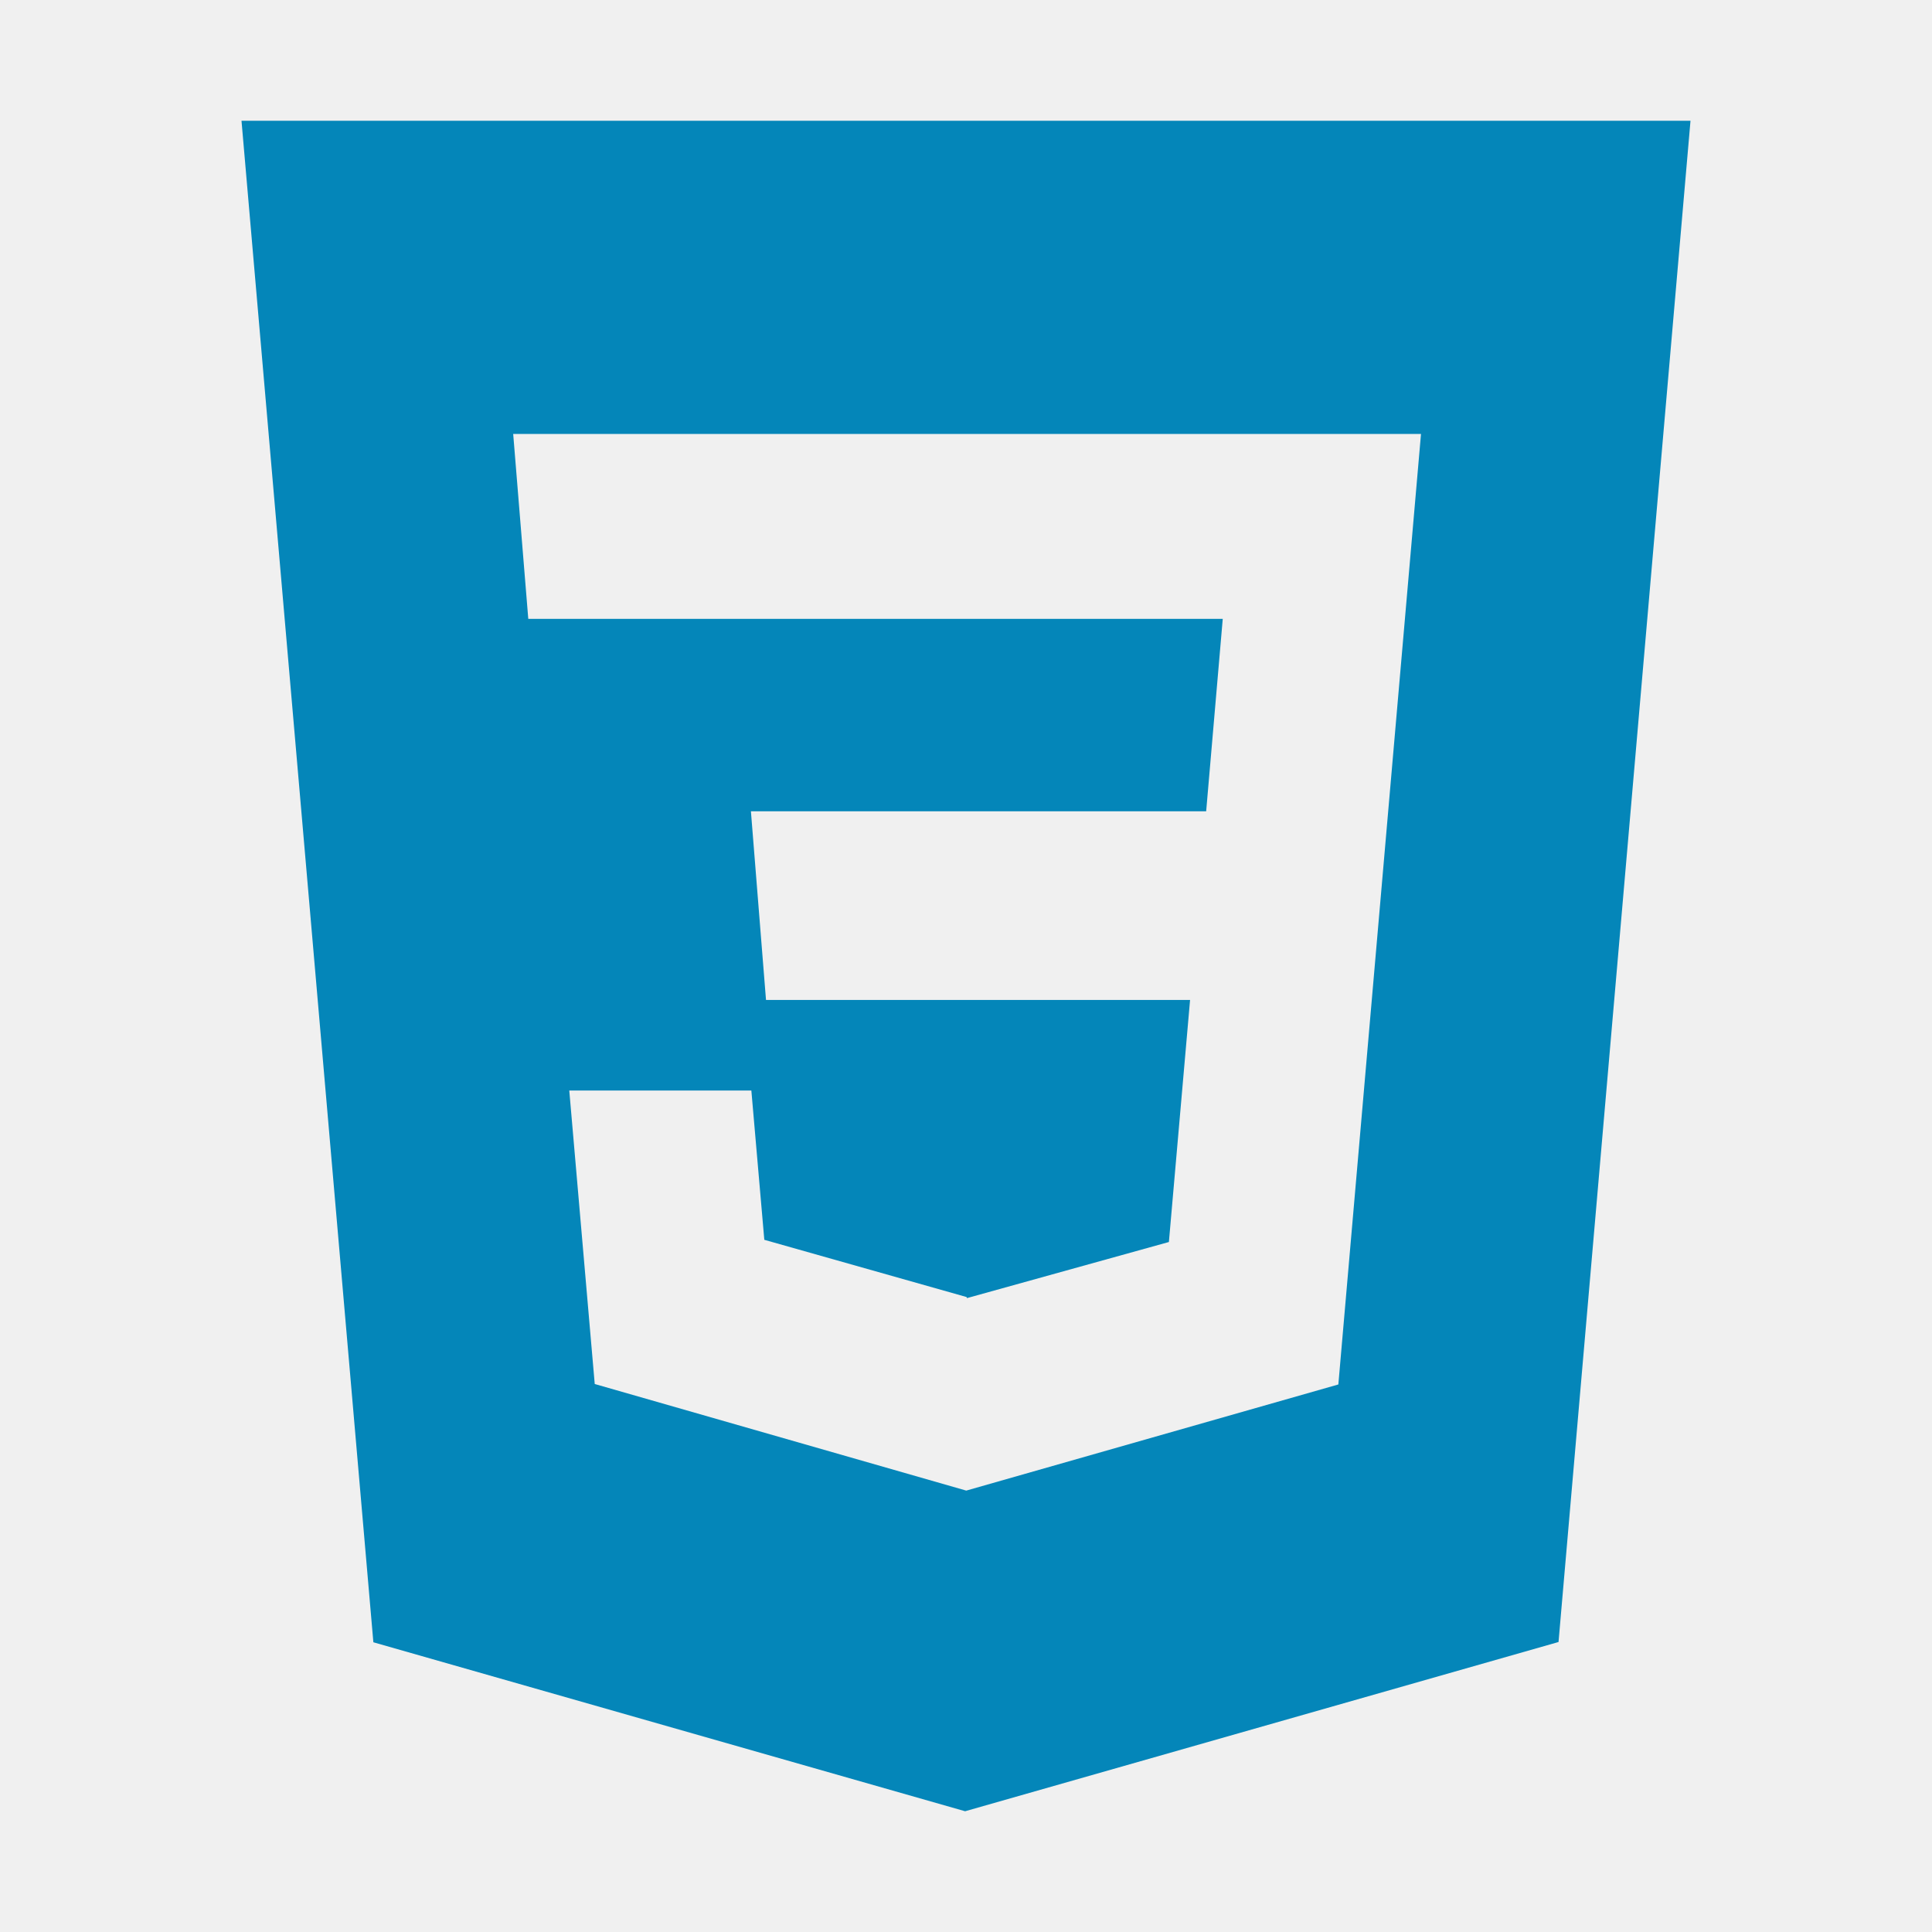
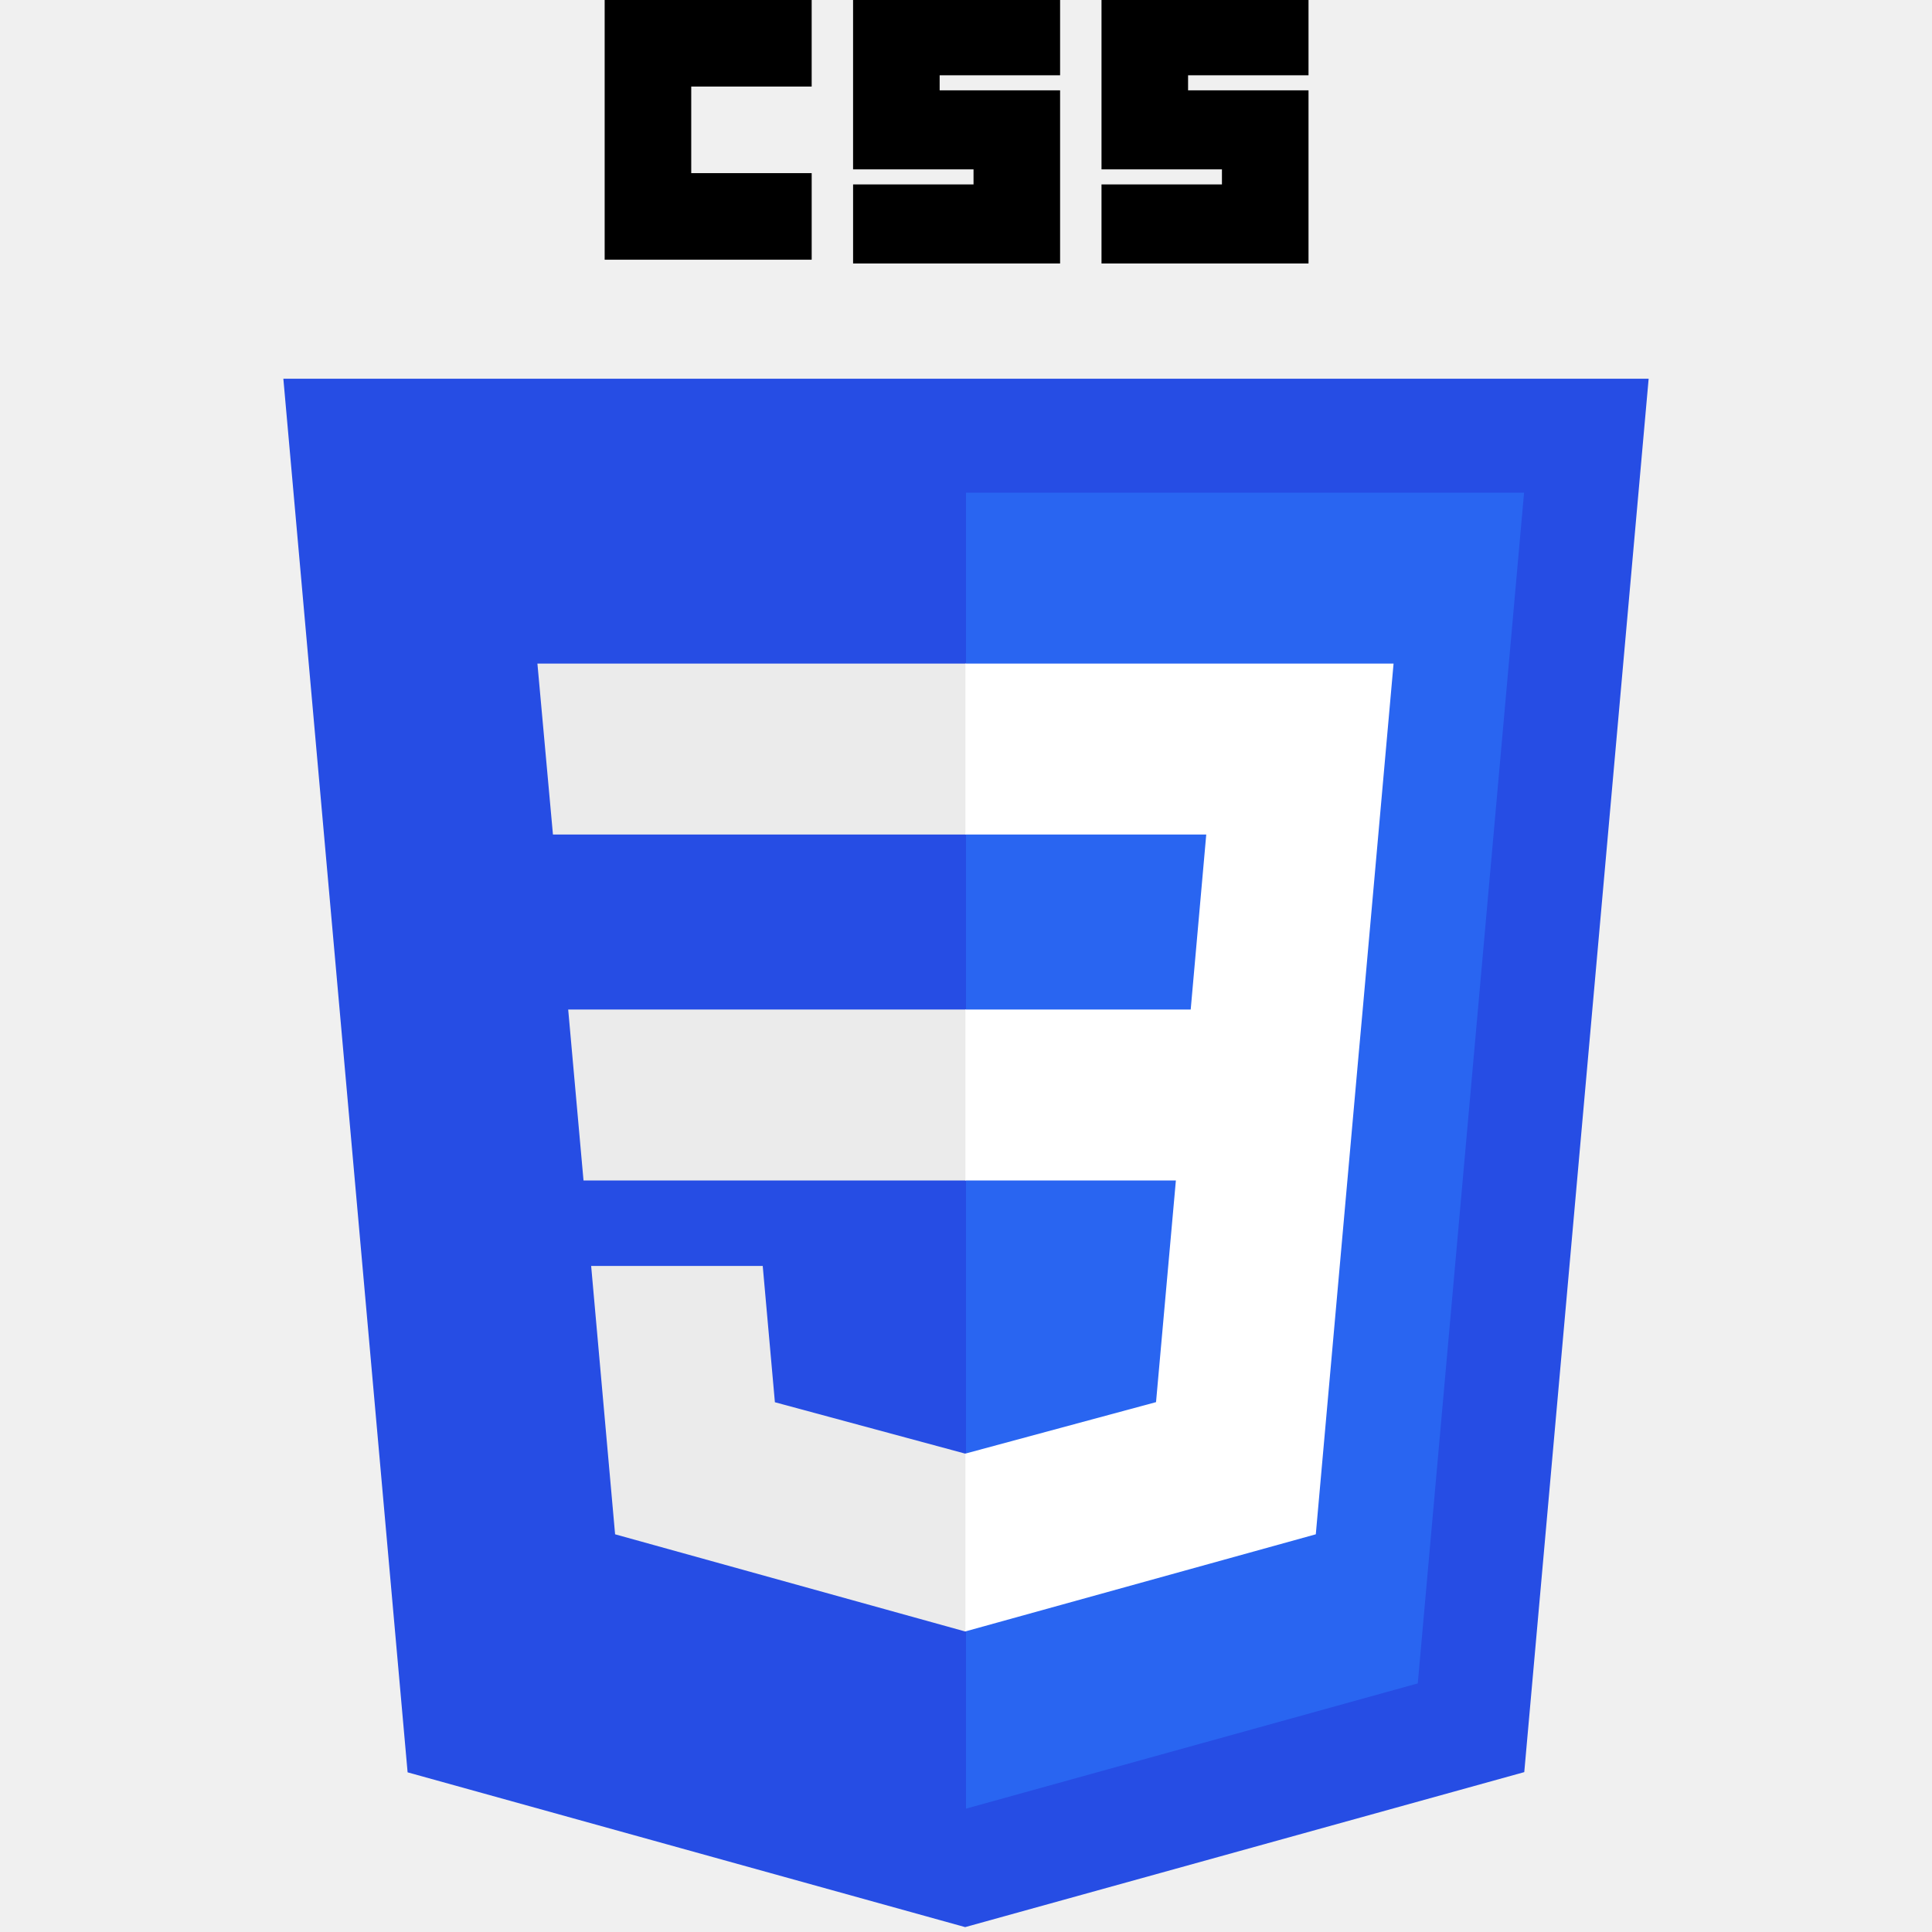
- <svg xmlns="http://www.w3.org/2000/svg" stroke="currentColor" fill="#0486b9" stroke-width="0" viewBox="0 0 512 512" height="1em" width="1em">
-   <path d="M256.282 339.488zM64 32l34.946 403.219L255.767 480l157.259-44.85L448 32H64zm290.676 334.898l-98.607 28.125-98.458-28.248L150.864 289h48.253l3.433 39.562 53.586 15.163.132.273h.034l53.467-14.852L315.381 265H203l-4-50h120.646l4.396-51H140l-4-49h240.58l-21.904 251.898z" />
+ <svg xmlns="http://www.w3.org/2000/svg" width="800px" height="800px" viewBox="-52.5 0 361 361" preserveAspectRatio="xMidYMid">
+   <path d="M127.844 360.088L23.662 331.166.445 70.766h255.11l-23.241 260.36-104.47 28.962z" fill="#264DE4" />
+   <path d="M212.417 314.547l19.86-222.49H128V337.95l84.417-23.403z" fill="#2965F1" />
+   <path d="M53.669 188.636l2.862 31.937H128v-31.937H53.669zM47.917 123.995l2.903 31.937H128v-31.937H47.917zM128 271.58l-.14.037-35.568-9.604-2.274-25.471h-32.06l4.474 50.146 65.421 18.16.147-.04V271.58z" fill="#EBEBEB" />
+   <path d="M60.484 0h38.68v16.176H76.66v16.176h22.506v16.175H60.484V0zM106.901 0h38.681v14.066h-22.505v2.813h22.505v32.352h-38.68V34.46h22.505v-2.813H106.9V0zM153.319 0H192v14.066h-22.505v2.813H192v32.352h-38.681V34.46h22.505v-2.813H153.32V0z" />
+   <path d="M202.127 188.636l5.765-64.641H127.89v31.937h45.002l-2.906 32.704H127.89v31.937h39.327l-3.708 41.42-35.62 9.614v33.226l65.473-18.145.48-5.396 7.506-84.08.779-8.576z" fill="#FFF" />
</svg>
